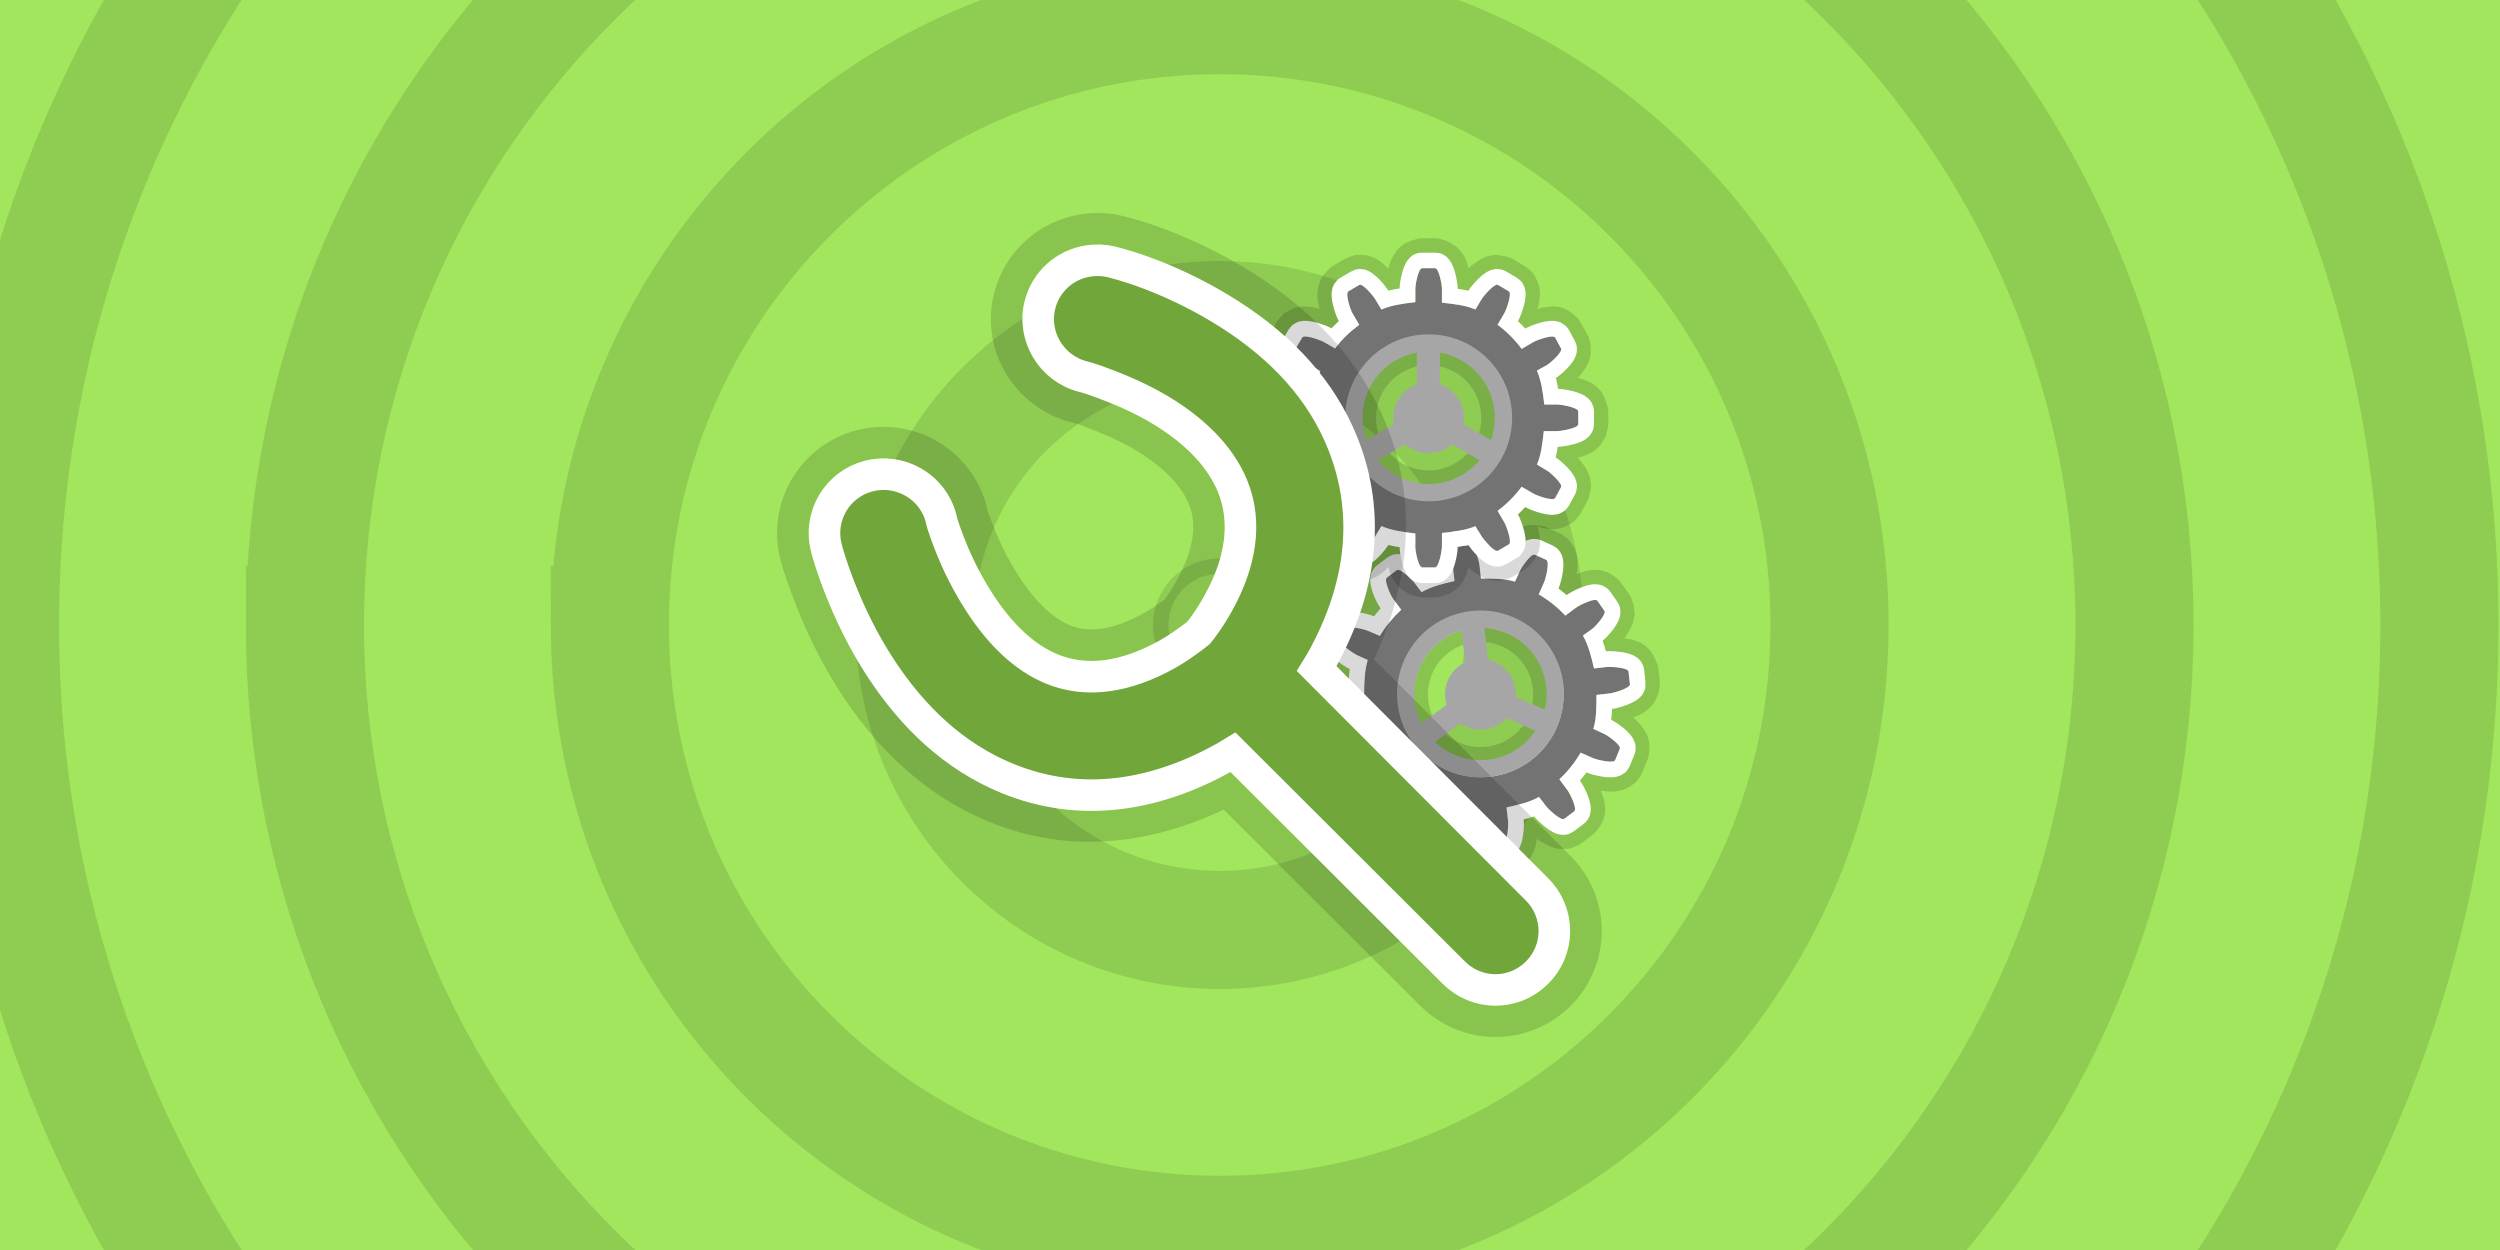
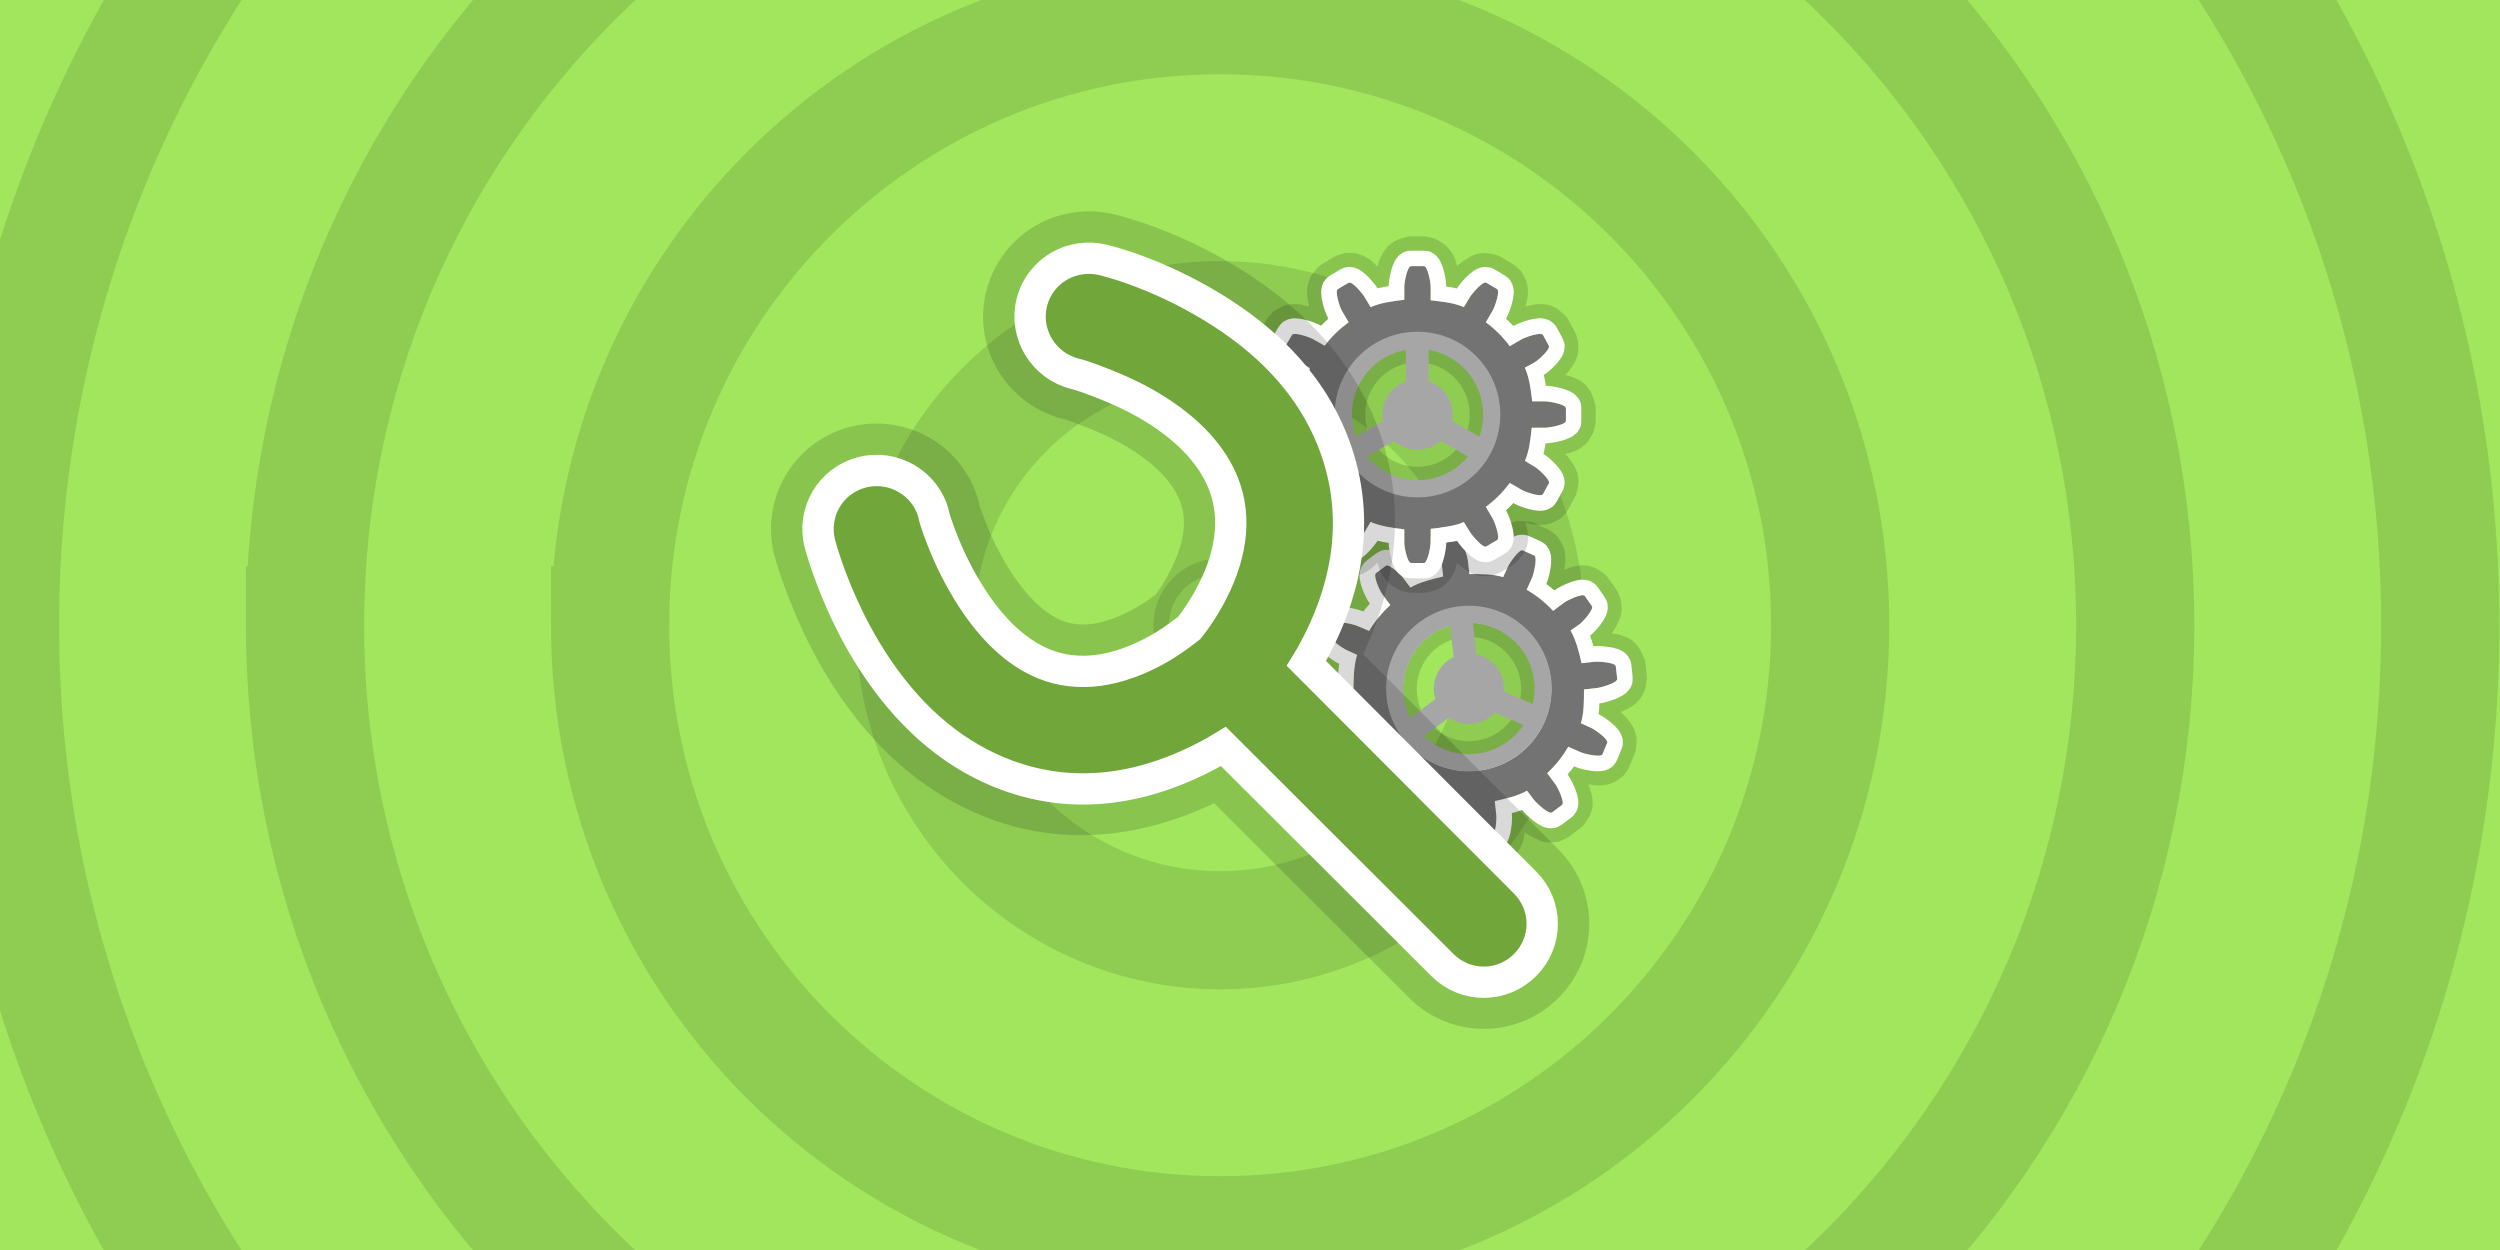
- <svg xmlns="http://www.w3.org/2000/svg" xmlns:xlink="http://www.w3.org/1999/xlink" xml:space="preserve" stroke-miterlimit="10" viewBox="0 0 158.75 79.375">
+ <svg xmlns="http://www.w3.org/2000/svg" xmlns:xlink="http://www.w3.org/1999/xlink" xml:space="preserve" width="160" height="80" stroke-miterlimit="10">
  <defs>
-     <path id="b" d="M92.556 34.703c-.246.028-.32 1.079-.29 1.353l.094.839c-.727.168-1.468.347-2.09.705l-.443-.58c-.163-.222-.93-.963-1.129-.817l-.638.48c-.199.147.237 1.117.401 1.34l.518.696c-.536.502-.985 1.026-1.355 1.66l-.76-.323c-.252-.11-1.298-.353-1.397-.127l-.327.728c-.1.227.796.842 1.05.952l.662.303c-.206.68-.226 1.428-.23 2.164l-.838.094c-.275.03-1.284.335-1.256.58l.09.808c.028.246 1.079.32 1.353.29l.87-.098c.168.721.316 1.444.67 2.063l-.579.442c-.222.164-.96.961-.814 1.16l.48.638c.147.2 1.113-.268 1.336-.432l.665-.514a7.262 7.262 0 0 0 1.692 1.351l-.351.794c-.111.253-.322 1.295-.096 1.395l.728.327c.227.099.81-.793.921-1.046l.303-.663c.687.211 1.45.223 2.195.226l.094.839c.03.274.335 1.283.58 1.256l.808-.09c.246-.028.32-1.08.289-1.354l-.097-.87c.721-.167 1.444-.315 2.063-.67l.442.58c.164.222.961.96 1.16.813l.638-.48c.199-.146-.268-1.113-.432-1.335l-.518-.697a7.308 7.308 0 0 0 1.352-1.692l.794.352c.253.11 1.298.353 1.397.127l.297-.725c.099-.227-.766-.845-1.019-.956l-.663-.303c.21-.681.194-1.42.199-2.16l.839-.094c.274-.03 1.314-.338 1.287-.584l-.091-.807c-.027-.246-1.109-.317-1.384-.286l-.807.09c-.168-.726-.348-1.468-.705-2.09l.583-.412c.222-.163.929-.957.782-1.156l-.449-.642c-.146-.199-1.113.269-1.335.432l-.697.519a7.233 7.233 0 0 0-1.692-1.352l.352-.794c.11-.253.353-1.299.127-1.398l-.729-.327c-.226-.1-.84.796-.952 1.05l-.303.662c-.682-.21-1.42-.194-2.16-.199l-.097-.87c-.031-.274-.335-1.282-.581-1.255l-.807.09Zm.875 4.179a5.25 5.25 0 1 1 1.166 10.435 5.25 5.25 0 0 1-1.166-10.435Z" />
-     <path id="d" d="M90.313 17.031c-.248 0-.438 1.037-.438 1.313v.843c-.741.087-1.497.183-2.156.47l-.375-.626c-.138-.239-.817-1.06-1.031-.937l-.688.406c-.214.123.112 1.136.25 1.375l.438.75c-.59.439-1.094.91-1.532 1.5l-.719-.406c-.239-.138-1.251-.495-1.374-.282l-.407.688c-.123.214.699.924.938 1.063l.625.375c-.28.652-.384 1.393-.469 2.125h-.844c-.276 0-1.312.19-1.312.437v.813c0 .247 1.036.437 1.312.437h.875c.087.735.154 1.47.438 2.125l-.625.375c-.24.138-1.061.849-.938 1.063l.406.687c.124.214 1.136-.143 1.376-.281l.718-.438a7.26 7.26 0 0 0 1.531 1.532l-.437.75c-.138.239-.464 1.251-.25 1.374l.688.407c.213.123.893-.699 1.03-.938l.376-.625c.659.286 1.415.383 2.156.469v.844c0 .276.19 1.312.438 1.312h.812c.247 0 .438-1.036.438-1.312v-.875c.735-.087 1.47-.154 2.124-.438l.376.625c.138.24.848 1.061 1.062.938l.688-.407c.213-.123-.144-1.135-.282-1.374l-.437-.75a7.303 7.303 0 0 0 1.531-1.532l.75.438c.24.138 1.251.495 1.375.281l.375-.688c.124-.213-.667-.924-.906-1.062l-.625-.375c.284-.654.35-1.39.437-2.125h.844c.276 0 1.344-.19 1.344-.438v-.812c0-.247-1.068-.438-1.344-.438h-.813c-.086-.74-.182-1.497-.468-2.156l.625-.343c.239-.139 1.03-.849.906-1.063l-.375-.688c-.124-.213-1.136.144-1.375.282l-.75.437a7.239 7.239 0 0 0-1.531-1.531l.437-.75c.138-.24.495-1.252.281-1.375l-.687-.406c-.214-.124-.924.698-1.063.937l-.374.625c-.655-.284-1.39-.35-2.126-.437v-.875c0-.276-.19-1.313-.437-1.313h-.813Zm.406 4.25a5.25 5.25 0 1 1 0 10.5 5.25 5.25 0 0 1 0-10.5Z" />
+     <path id="b" d="M92.556 34.703c-.246.028-.32 1.079-.29 1.353l.094.839c-.727.168-1.468.347-2.09.705l-.443-.58c-.163-.222-.93-.963-1.129-.817l-.638.48c-.199.147.237 1.117.401 1.34l.518.696c-.536.502-.985 1.026-1.355 1.66l-.76-.323c-.252-.11-1.298-.353-1.397-.127l-.327.728c-.1.227.796.842 1.05.952l.662.303c-.206.68-.226 1.428-.23 2.164l-.838.094c-.275.03-1.284.335-1.256.58l.09.808c.028.246 1.079.32 1.353.29l.87-.098c.168.721.316 1.444.67 2.063l-.579.442c-.222.164-.96.961-.814 1.16l.48.638c.147.2 1.113-.268 1.336-.432l.665-.514a7.262 7.262 0 0 0 1.692 1.351l-.351.794c-.111.253-.322 1.295-.096 1.395l.728.327c.227.099.81-.793.921-1.046l.303-.663c.687.211 1.45.223 2.195.226l.094.839c.03.274.335 1.283.58 1.256l.808-.09c.246-.028.32-1.08.289-1.354l-.097-.87c.721-.167 1.444-.315 2.063-.67l.442.58c.164.222.961.96 1.16.813l.638-.48c.199-.146-.268-1.113-.432-1.335l-.518-.697a7.308 7.308 0 0 0 1.352-1.692l.794.352c.253.11 1.298.353 1.397.127l.297-.725c.099-.227-.766-.845-1.019-.956l-.663-.303c.21-.681.194-1.42.199-2.16l.839-.094c.274-.03 1.314-.338 1.287-.584l-.091-.807c-.027-.246-1.109-.317-1.384-.286l-.807.09c-.168-.726-.348-1.468-.705-2.09l.583-.412c.222-.163.929-.957.782-1.156l-.449-.642c-.146-.199-1.113.269-1.335.432l-.697.519a7.233 7.233 0 0 0-1.692-1.352l.352-.794c.11-.253.353-1.299.127-1.398l-.729-.327c-.226-.1-.84.796-.952 1.05l-.303.662c-.682-.21-1.42-.194-2.16-.199l-.097-.87c-.031-.274-.335-1.282-.581-1.255zm.875 4.179a5.25 5.25 0 1 1 1.166 10.435 5.25 5.25 0 0 1-1.166-10.435z" />
+     <path id="d" d="M90.313 17.031c-.248 0-.438 1.037-.438 1.313v.843c-.741.087-1.497.183-2.156.47l-.375-.626c-.138-.239-.817-1.06-1.031-.937l-.688.406c-.214.123.112 1.136.25 1.375l.438.75c-.59.439-1.094.91-1.532 1.5l-.719-.406c-.239-.138-1.251-.495-1.374-.282l-.407.688c-.123.214.699.924.938 1.063l.625.375c-.28.652-.384 1.393-.469 2.125h-.844c-.276 0-1.312.19-1.312.437v.813c0 .247 1.036.437 1.312.437h.875c.087.735.154 1.47.438 2.125l-.625.375c-.24.138-1.061.849-.938 1.063l.406.687c.124.214 1.136-.143 1.376-.281l.718-.438a7.26 7.26 0 0 0 1.531 1.532l-.437.75c-.138.239-.464 1.251-.25 1.374l.688.407c.213.123.893-.699 1.03-.938l.376-.625c.659.286 1.415.383 2.156.469v.844c0 .276.19 1.312.438 1.312h.812c.247 0 .438-1.036.438-1.312v-.875c.735-.087 1.47-.154 2.124-.438l.376.625c.138.24.848 1.061 1.062.938l.688-.407c.213-.123-.144-1.135-.282-1.374l-.437-.75a7.303 7.303 0 0 0 1.531-1.532l.75.438c.24.138 1.251.495 1.375.281l.375-.688c.124-.213-.667-.924-.906-1.062l-.625-.375c.284-.654.35-1.39.437-2.125h.844c.276 0 1.344-.19 1.344-.438v-.812c0-.247-1.068-.438-1.344-.438h-.813c-.086-.74-.182-1.497-.468-2.156l.625-.343c.239-.139 1.03-.849.906-1.063l-.375-.688c-.124-.213-1.136.144-1.375.282l-.75.437a7.239 7.239 0 0 0-1.531-1.531l.437-.75c.138-.24.495-1.252.281-1.375l-.687-.406c-.214-.124-.924.698-1.063.937l-.374.625c-.655-.284-1.39-.35-2.126-.437v-.875c0-.276-.19-1.313-.437-1.313h-.813zm.406 4.25a5.25 5.25 0 1 1 0 10.5 5.25 5.25 0 0 1 0-10.5z" />
  </defs>
  <clipPath id="a">
-     <path d="M0 0h158.75v79.375H0z" />
+     <path d="M0 0h158.75v79.375H0Z" />
  </clipPath>
-   <g clip-path="url(#a)">
-     <path fill="#a1e65c" d="M0 79.375V0h158.75v79.375H0Z" />
+   <g clip-path="url(#a)" transform="scale(1.00822)">
+     <path fill="#a1e65c" d="M0 79.375V0h158.75v79.375z" />
    <g fill="none" stroke="#8fcc52" stroke-width="7.5">
      <path d="M0 39.688C0-3.089 34.676-37.764 77.451-37.764c42.776 0 77.452 34.676 77.452 77.452 0 42.775-34.676 77.451-77.451 77.451C34.675 117.139 0 82.463 0 39.688Z" />
-       <path d="M19.363 39.688c0-32.082 26.007-58.09 58.088-58.09 32.082 0 58.089 26.008 58.089 58.09 0 32.081-26.007 58.088-58.088 58.088-32.082 0-58.09-26.007-58.09-58.088Z" />
-       <path d="M38.726 39.688C38.726 18.3 56.064.962 77.45.962c21.388 0 38.726 17.338 38.726 38.725 0 21.388-17.338 38.726-38.726 38.726-21.387 0-38.725-17.338-38.725-38.725Z" />
-       <path d="M58.089 39.688c0-10.694 8.669-19.363 19.362-19.363 10.694 0 19.363 8.669 19.363 19.363 0 10.693-8.669 19.362-19.362 19.362-10.694 0-19.363-8.669-19.363-19.362Z" />
-       <path d="M76.967 39.688a.484.484 0 1 1 .969 0 .484.484 0 0 1-.969 0Z" />
+       <path d="M19.363 39.688c0-32.082 26.007-58.09 58.088-58.09 32.082 0 58.089 26.008 58.089 58.09 0 32.081-26.007 58.088-58.088 58.088-32.082 0-58.09-26.007-58.09-58.088z" />
+       <path d="M38.726 39.688C38.726 18.3 56.064.962 77.45.962c21.388 0 38.726 17.338 38.726 38.725 0 21.388-17.338 38.726-38.726 38.726-21.387 0-38.725-17.338-38.725-38.725z" />
+       <path d="M58.089 39.688c0-10.694 8.669-19.363 19.362-19.363 10.694 0 19.363 8.669 19.363 19.363 0 10.693-8.669 19.362-19.362 19.362-10.694 0-19.363-8.669-19.363-19.362z" />
+       <path d="M76.967 39.688a.484.484 0 1 1 .969 0 .484.484 0 0 1-.969 0z" />
    </g>
  </g>
-   <path fill-opacity=".15" d="M92.344 32.809c-.083.009-.164.039-.245.059 0 0-.463.164-.776.37 0 0-.264.23-.342.32a2.28 2.28 0 0 0-.369.64c-.12.312-.162.552-.196.776-.168-.137-.33-.29-.614-.435-.157-.08-.358-.183-.815-.255 0 0-.34-.01-.718.05l-.48.21c-.08.044-.161.097-.234.152l-.638.48a1.838 1.838 0 0 0-.172.145s-.32.389-.487.715c0 0-.087.307-.11.42a2.31 2.31 0 0 0-.013.725c.046.341.134.573.214.794.004.01 0 .021.004.031-.225-.034-.462-.09-.794-.068-.175.01-.373.016-.797.183 0 0-.322.176-.614.415l-.3.41c-.04.067-.072.13-.103.2l-.328.729a1.962 1.962 0 0 0-.096.262s-.083.51-.058.887c0 0 .07.317.11.428.125.311.274.483.384.618.205.253.36.427.535.569-.202.08-.422.151-.687.328-.146.098-.31.241-.593.6 0 0-.172.312-.303.664l-.072.48c-.002.083-.013.169-.004.251l.09.808c.01.082.04.164.06.245 0 0 .164.462.37.776 0 0 .23.264.32.341.265.212.475.306.639.37.297.113.528.134.742.168-.14.177-.252.38-.396.673-.078.157-.19.336-.259.784 0 0-.01.345.05.717l.21.48c.044.08.097.161.152.235l.48.638c.047.062.09.116.145.172 0 0 .377.318.715.486 0 0 .338.117.455.138.334.048.55.01.721-.018.33-.052.548-.16.76-.242-.002.01.004.02.003.031-.03.235-.064.48-.034.822.016.173.043.382.215.793 0 0 .176.302.41.583l.38.304c.066.04.13.072.2.103l.729.328c.083.037.175.07.262.096 0 0 .506.083.887.058 0 0 .346-.072.46-.114.316-.129.482-.271.617-.384.244-.204.37-.388.503-.559.083.211.177.436.363.714.098.146.241.31.6.593 0 0 .312.172.663.304l.48.072c.083.002.17.012.252.003l.808-.09c.082-.01.164-.039.245-.059 0 0 .462-.164.776-.37 0 0 .264-.23.341-.32.212-.265.306-.476.37-.64.113-.297.135-.528.168-.741.177.139.38.251.673.396.157.077.336.19.784.258 0 0 .345.01.717-.049l.48-.21c.081-.044.161-.097.234-.152l.639-.48c.062-.047.116-.091.172-.145 0 0 .318-.377.486-.715 0 0 .117-.339.138-.456.048-.333.01-.549-.018-.72-.055-.342-.16-.572-.245-.791.233.035.479.087.825.065.174-.011.373-.017.797-.183 0 0 .321-.177.614-.415l.3-.41c.052-.086.089-.174.127-.267l.296-.724c.026-.063.054-.132.073-.197 0 0 .08-.49.061-.856 0 0-.072-.318-.11-.428a2.18 2.18 0 0 0-.353-.62 3.694 3.694 0 0 0-.569-.598c.203-.079.421-.155.686-.328.147-.096.34-.218.628-.573 0 0 .165-.307.303-.663l.069-.51c.002-.086.013-.167.003-.253l-.09-.807c-.01-.085-.038-.162-.059-.245 0 0-.191-.487-.404-.804 0 0-.229-.265-.321-.341-.268-.208-.472-.277-.636-.338-.296-.11-.526-.137-.742-.169.144-.188.278-.396.424-.707.074-.159.169-.337.228-.78 0 0-.018-.353-.08-.715l-.176-.452c-.033-.06-.076-.12-.114-.176l-.449-.641a1.948 1.948 0 0 0-.183-.231s-.377-.319-.715-.487c0 0-.339-.117-.456-.137-.333-.049-.549-.01-.721.017-.341.055-.571.16-.79.246.035-.233.087-.48.065-.825-.011-.175-.017-.373-.183-.797 0 0-.177-.322-.415-.614l-.41-.3a1.745 1.745 0 0 0-.201-.103l-.728-.328a1.962 1.962 0 0 0-.263-.096s-.51-.083-.887-.058c0 0-.317.07-.427.11-.312.125-.483.274-.618.384-.253.205-.428.36-.57.535-.079-.202-.15-.422-.327-.687-.098-.146-.242-.31-.601-.593 0 0-.312-.172-.663-.303l-.48-.072c-.083-.002-.169-.013-.252-.004l-.807.09Zm1.299 7.967a3.34 3.34 0 0 1 3.694 2.952 3.34 3.34 0 0 1-2.951 3.694 3.34 3.34 0 0 1-3.695-2.951 3.34 3.34 0 0 1 2.952-3.695Z" />
-   <use xlink:href="#b" fill="#737373" />
+   <path fill-opacity=".15" d="M92.344 32.809c-.083.009-.164.039-.245.059 0 0-.463.164-.776.37 0 0-.264.23-.342.32a2.28 2.28 0 0 0-.369.64 3.43 3.43 0 0 0-.196.776c-.168-.137-.33-.29-.614-.435-.157-.08-.358-.183-.815-.255 0 0-.34-.01-.718.05l-.48.21c-.08.044-.161.097-.234.152l-.638.48a1.838 1.838 0 0 0-.172.145s-.32.389-.487.715c0 0-.087.307-.11.42a2.31 2.31 0 0 0-.013.725c.046.341.134.573.214.794.004.01 0 .021.004.031-.225-.034-.462-.09-.794-.068-.175.01-.373.016-.797.183 0 0-.322.176-.614.415l-.3.41c-.04.067-.072.13-.103.2l-.328.729a1.962 1.962 0 0 0-.096.262s-.083.51-.058.887c0 0 .07.317.11.428.125.311.274.483.384.618.205.253.36.427.535.569-.202.08-.422.151-.687.328-.146.098-.31.241-.593.6 0 0-.172.312-.303.664l-.072.48c-.002.083-.013.169-.004.251l.09.808c.01.082.04.164.06.245 0 0 .164.462.37.776 0 0 .23.264.32.341.265.212.475.306.639.37.297.113.528.134.742.168-.14.177-.252.38-.396.673-.078.157-.19.336-.259.784 0 0-.01.345.05.717l.21.48c.044.08.097.161.152.235l.48.638c.047.062.09.116.145.172 0 0 .377.318.715.486 0 0 .338.117.455.138.334.048.55.01.721-.018.33-.052.548-.16.76-.242-.002.01.004.02.003.031-.03.235-.064.48-.034.822.016.173.043.382.215.793 0 0 .176.302.41.583l.38.304c.066.04.13.072.2.103l.729.328c.083.037.175.07.262.096 0 0 .506.083.887.058 0 0 .346-.072.46-.114.316-.129.482-.271.617-.384.244-.204.37-.388.503-.559.083.211.177.436.363.714.098.146.241.31.6.593 0 0 .312.172.663.304l.48.072c.083.002.17.012.252.003l.808-.09c.082-.01.164-.039.245-.059 0 0 .462-.164.776-.37 0 0 .264-.23.341-.32a2.3 2.3 0 0 0 .37-.64c.113-.297.135-.528.168-.741.177.139.38.251.673.396.157.077.336.19.784.258 0 0 .345.01.717-.049l.48-.21c.081-.044.161-.097.234-.152l.639-.48c.062-.047.116-.091.172-.145 0 0 .318-.377.486-.715 0 0 .117-.339.138-.456.048-.333.01-.549-.018-.72-.055-.342-.16-.572-.245-.791.233.035.479.087.825.065.174-.011.373-.017.797-.183 0 0 .321-.177.614-.415l.3-.41c.052-.086.089-.174.127-.267l.296-.724c.026-.063.054-.132.073-.197 0 0 .08-.49.061-.856 0 0-.072-.318-.11-.428a2.18 2.18 0 0 0-.353-.62 3.694 3.694 0 0 0-.569-.598c.203-.079.421-.155.686-.328.147-.096.34-.218.628-.573 0 0 .165-.307.303-.663l.069-.51c.002-.086.013-.167.003-.253l-.09-.807c-.01-.085-.038-.162-.059-.245 0 0-.191-.487-.404-.804 0 0-.229-.265-.321-.341-.268-.208-.472-.277-.636-.338-.296-.11-.526-.137-.742-.169.144-.188.278-.396.424-.707.074-.159.169-.337.228-.78 0 0-.018-.353-.08-.715l-.176-.452c-.033-.06-.076-.12-.114-.176l-.449-.641a1.948 1.948 0 0 0-.183-.231s-.377-.319-.715-.487c0 0-.339-.117-.456-.137-.333-.049-.549-.01-.721.017-.341.055-.571.16-.79.246.035-.233.087-.48.065-.825-.011-.175-.017-.373-.183-.797 0 0-.177-.322-.415-.614l-.41-.3a1.745 1.745 0 0 0-.201-.103l-.728-.328a1.962 1.962 0 0 0-.263-.096s-.51-.083-.887-.058c0 0-.317.07-.427.11-.312.125-.483.274-.618.384-.253.205-.428.36-.57.535-.079-.202-.15-.422-.327-.687-.098-.146-.242-.31-.601-.593 0 0-.312-.172-.663-.303l-.48-.072c-.083-.002-.169-.013-.252-.004l-.807.09zm1.299 7.967a3.34 3.34 0 0 1 3.694 2.952 3.34 3.34 0 0 1-2.951 3.694 3.34 3.34 0 0 1-3.695-2.951 3.34 3.34 0 0 1 2.952-3.695z" />
+   <use xlink:href="#b" width="100%" height="100%" fill="#737373" />
  <mask id="c" width="20.974" height="20.974" x="83.527" y="33.612" maskUnits="userSpaceOnUse">
-     <path fill="#fff" d="M83.527 33.612h20.974v20.974H83.527z" />
-     <use xlink:href="#b" fill-rule="evenodd" />
+     <path fill="#fff" d="M83.527 33.612h20.974v20.974H83.527Z" />
+     <use xlink:href="#b" width="100%" height="100%" fill-rule="evenodd" />
  </mask>
-   <use xlink:href="#b" fill="none" stroke="#fff" stroke-linecap="round" stroke-width="2" mask="url(#c)" />
-   <path fill="#a6a6a6" d="m92.744 39.462 1.456-.163.488 4.368-1.456.163-.488-4.368Z" />
-   <path fill="#a6a6a6" d="m98.644 45.305-.587 1.342-4.027-1.761.587-1.343 4.027 1.762Z" />
-   <path fill="#a6a6a6" d="m89.765 46.297.869 1.18 3.539-2.607-.87-1.18-3.538 2.607Z" />
-   <path fill="#a6a6a6" d="M91.778 44.35a2.25 2.25 0 1 1 4.472-.5 2.25 2.25 0 0 1-4.472.5Z" />
-   <path fill="none" stroke="#a6a6a6" stroke-linecap="round" stroke-width="1.1" d="M89.294 44.627a4.75 4.75 0 1 1 9.441-1.055 4.75 4.75 0 0 1-9.441 1.055Z" />
-   <path fill-opacity=".15" d="M90.313 15.125c-.084 0-.168.02-.25.031 0 0-.478.112-.813.281 0 0-.288.2-.375.282a2.28 2.28 0 0 0-.438.594 3.448 3.448 0 0 0-.28.75c-.153-.155-.297-.325-.563-.5-.147-.098-.335-.222-.781-.344 0 0-.338-.05-.72-.032l-.5.157a1.976 1.976 0 0 0-.25.125l-.687.406a1.822 1.822 0 0 0-.187.125s-.36.35-.563.656c0 0-.121.296-.156.407-.09.317-.098.545-.094.718.008.344.07.584.125.813.003.01-.002.02 0 .031-.22-.058-.448-.14-.781-.156-.175-.009-.373-.025-.813.093 0 0-.339.14-.656.344l-.344.375c-.047.062-.085.12-.124.188l-.407.687c-.047.08-.09.165-.125.25 0 0-.139.498-.156.875 0 0 .035.323.063.438.089.323.218.51.312.656.176.274.31.465.469.625-.21.057-.436.104-.719.25-.156.081-.335.205-.656.531 0 0-.206.29-.375.625l-.125.469c-.011.082-.031.167-.031.25v.813c0 .083.02.167.03.25 0 0 .113.477.282.812 0 0 .2.288.281.375.24.24.438.357.594.438.283.146.51.193.719.25-.158.16-.293.35-.469.625-.094.146-.227.312-.344.75 0 0-.048.341-.031.718l.156.5c.035.085.078.171.125.25l.406.688c.04.067.078.125.126.187 0 0 .339.358.656.563 0 0 .323.154.437.187.326.085.545.071.719.063.332-.016.562-.098.781-.157-.002.01.003.021 0 .032-.055.23-.117.468-.125.812-.004.175 0 .385.125.813 0 0 .142.32.344.625l.344.343c.06.047.121.087.187.126l.688.406c.078.046.166.09.25.125 0 0 .493.138.875.156 0 0 .351-.033.469-.063.328-.093.51-.215.656-.312.266-.176.41-.345.562-.5.06.22.127.453.281.75.082.156.206.335.532.656 0 0 .29.206.625.375l.469.125c.082.011.166.032.25.032h.812c.083 0 .168-.02.25-.032 0 0 .478-.111.813-.281 0 0 .287-.2.374-.281.24-.24.357-.438.438-.594.147-.283.193-.51.25-.719.16.159.35.293.625.469.147.094.313.227.75.344 0 0 .342.048.719.031l.5-.156c.085-.035.17-.078.25-.125l.687-.407c.068-.04.126-.077.188-.124 0 0 .358-.34.562-.657 0 0 .154-.323.188-.437.085-.326.07-.545.062-.719-.016-.345-.095-.586-.156-.813.228.061.467.14.813.157.175.008.372.025.812-.094 0 0 .34-.14.656-.344l.344-.375c.061-.079.108-.162.156-.25l.375-.687a1.91 1.91 0 0 0 .094-.188s.134-.477.156-.843c0 0-.037-.324-.062-.438a2.21 2.21 0 0 0-.281-.656 3.724 3.724 0 0 0-.5-.657c.21-.056.435-.107.718-.25.157-.078.362-.178.688-.5 0 0 .198-.286.375-.625l.125-.5c.011-.084.031-.164.031-.25v-.812c0-.086-.02-.165-.031-.25 0 0-.136-.506-.313-.844 0 0-.198-.289-.281-.375-.243-.235-.438-.328-.594-.406-.283-.142-.508-.194-.718-.25.163-.17.32-.363.5-.656.091-.15.205-.316.312-.75 0 0 .022-.352 0-.719l-.125-.469a1.917 1.917 0 0 0-.094-.187l-.375-.688a1.867 1.867 0 0 0-.156-.25s-.34-.358-.656-.562c0 0-.324-.154-.438-.188-.326-.085-.544-.07-.719-.062-.345.016-.585.095-.812.156.06-.228.14-.467.156-.813.009-.175.025-.372-.094-.812 0 0-.139-.34-.343-.656L96.969 17a1.762 1.762 0 0 0-.188-.125l-.687-.406a1.95 1.95 0 0 0-.25-.125s-.498-.14-.875-.157c0 0-.323.035-.438.063-.323.09-.51.219-.656.313-.274.176-.465.31-.625.468-.057-.209-.103-.436-.25-.718-.081-.157-.205-.336-.531-.657 0 0-.29-.205-.625-.375l-.469-.125c-.082-.01-.167-.031-.25-.031h-.813Zm.406 8.063a3.34 3.34 0 0 1 3.344 3.343 3.34 3.34 0 0 1-3.344 3.344 3.34 3.34 0 0 1-3.344-3.344 3.34 3.34 0 0 1 3.344-3.343Z" />
-   <use xlink:href="#d" fill="#737373" />
+   <use xlink:href="#b" width="100%" height="100%" fill="none" stroke="#fff" stroke-linecap="round" stroke-width="2" mask="url(#c)" />
+   <path fill="#a6a6a6" d="m92.744 39.462 1.456-.163.488 4.368-1.456.163z" />
+   <path fill="#a6a6a6" d="m98.644 45.305-.587 1.342-4.027-1.761.587-1.343z" />
+   <path fill="#a6a6a6" d="m89.765 46.297.869 1.18 3.539-2.607-.87-1.18z" />
+   <path fill="#a6a6a6" d="M91.778 44.35a2.25 2.25 0 1 1 4.472-.5 2.25 2.25 0 0 1-4.472.5z" />
+   <path fill="none" stroke="#a6a6a6" stroke-linecap="round" stroke-width="1.1" d="M89.294 44.627a4.75 4.75 0 1 1 9.441-1.055 4.75 4.75 0 0 1-9.441 1.055z" />
+   <path fill-opacity=".15" d="M90.313 15.125c-.084 0-.168.02-.25.031 0 0-.478.112-.813.281 0 0-.288.2-.375.282a2.28 2.28 0 0 0-.438.594 3.448 3.448 0 0 0-.28.75c-.153-.155-.297-.325-.563-.5-.147-.098-.335-.222-.781-.344 0 0-.338-.05-.72-.032l-.5.157a1.976 1.976 0 0 0-.25.125l-.687.406a1.822 1.822 0 0 0-.187.125s-.36.35-.563.656c0 0-.121.296-.156.407a2.3 2.3 0 0 0-.094.718c.008.344.07.584.125.813.003.01-.002.02 0 .031-.22-.058-.448-.14-.781-.156-.175-.009-.373-.025-.813.093 0 0-.339.14-.656.344l-.344.375c-.047.062-.085.12-.124.188l-.407.687a2.01 2.01 0 0 0-.125.25s-.139.498-.156.875c0 0 .035.323.063.438.089.323.218.51.312.656.176.274.31.465.469.625-.21.057-.436.104-.719.25-.156.081-.335.205-.656.531 0 0-.206.29-.375.625l-.125.469c-.011.082-.031.167-.031.25v.813c0 .083.02.167.03.25 0 0 .113.477.282.812 0 0 .2.288.281.375.24.24.438.357.594.438.283.146.51.193.719.25-.158.16-.293.35-.469.625-.094.146-.227.312-.344.75 0 0-.048.341-.031.718l.156.5c.035.085.078.171.125.25l.406.688a1.8 1.8 0 0 0 .126.187s.339.358.656.563c0 0 .323.154.437.187.326.085.545.071.719.063.332-.016.562-.098.781-.157-.002.01.003.021 0 .032-.055.23-.117.468-.125.812-.004.175 0 .385.125.813 0 0 .142.32.344.625l.344.343c.06.047.121.087.187.126l.688.406c.078.046.166.09.25.125 0 0 .493.138.875.156 0 0 .351-.033.469-.063.328-.093.51-.215.656-.312.266-.176.41-.345.562-.5.06.22.127.453.281.75.082.156.206.335.532.656 0 0 .29.206.625.375l.469.125c.082.011.166.032.25.032h.812c.083 0 .168-.02.25-.032 0 0 .478-.111.813-.281 0 0 .287-.2.374-.281.24-.24.357-.438.438-.594.147-.283.193-.51.25-.719.16.159.35.293.625.469.147.094.313.227.75.344 0 0 .342.048.719.031l.5-.156a2.01 2.01 0 0 0 .25-.125l.687-.407a1.85 1.85 0 0 0 .188-.124s.358-.34.562-.657c0 0 .154-.323.188-.437.085-.326.07-.545.062-.719-.016-.345-.095-.586-.156-.813.228.061.467.14.813.157.175.008.372.025.812-.094 0 0 .34-.14.656-.344l.344-.375c.061-.079.108-.162.156-.25l.375-.687a1.91 1.91 0 0 0 .094-.188s.134-.477.156-.843c0 0-.037-.324-.062-.438a2.21 2.21 0 0 0-.281-.656 3.724 3.724 0 0 0-.5-.657c.21-.056.435-.107.718-.25.157-.078.362-.178.688-.5 0 0 .198-.286.375-.625l.125-.5c.011-.084.031-.164.031-.25v-.812c0-.086-.02-.165-.031-.25 0 0-.136-.506-.313-.844 0 0-.198-.289-.281-.375-.243-.235-.438-.328-.594-.406-.283-.142-.508-.194-.718-.25.163-.17.32-.363.5-.656.091-.15.205-.316.312-.75 0 0 .022-.352 0-.719l-.125-.469a1.917 1.917 0 0 0-.094-.187l-.375-.688a1.867 1.867 0 0 0-.156-.25s-.34-.358-.656-.562c0 0-.324-.154-.438-.188-.326-.085-.544-.07-.719-.062-.345.016-.585.095-.812.156.06-.228.14-.467.156-.813.009-.175.025-.372-.094-.812 0 0-.139-.34-.343-.656L96.969 17a1.762 1.762 0 0 0-.188-.125l-.687-.406a1.95 1.95 0 0 0-.25-.125s-.498-.14-.875-.157c0 0-.323.035-.438.063-.323.09-.51.219-.656.313-.274.176-.465.31-.625.468-.057-.209-.103-.436-.25-.718-.081-.157-.205-.336-.531-.657 0 0-.29-.205-.625-.375l-.469-.125c-.082-.01-.167-.031-.25-.031h-.813zm.406 8.063a3.34 3.34 0 0 1 3.344 3.343 3.34 3.34 0 0 1-3.344 3.344 3.34 3.34 0 0 1-3.344-3.344 3.34 3.34 0 0 1 3.344-3.343z" />
+   <use xlink:href="#d" width="100%" height="100%" fill="#737373" />
  <mask id="e" width="21" height="21" x="80.219" y="16.031" maskUnits="userSpaceOnUse">
    <path fill="#fff" d="M80.219 16.031h21v21h-21z" />
-     <use xlink:href="#d" fill-rule="evenodd" />
+     <use xlink:href="#d" width="100%" height="100%" fill-rule="evenodd" />
  </mask>
-   <use xlink:href="#d" fill="none" stroke="#fff" stroke-linecap="round" stroke-width="2" mask="url(#e)" />
+   <use xlink:href="#d" width="100%" height="100%" fill="none" stroke="#fff" stroke-linecap="round" stroke-width="2" mask="url(#e)" />
  <path fill="#a6a6a6" d="M89.972 21.781h1.465v4.396h-1.465V21.78Z" />
-   <path fill="#a6a6a6" d="m95.186 28.243-.733 1.27-3.806-2.199.732-1.268 3.807 2.197Z" />
-   <path fill="#a6a6a6" d="m86.251 28.243.733 1.27 3.807-2.199-.733-1.268-3.807 2.197Z" />
-   <path fill="#a6a6a6" d="M88.469 26.531a2.25 2.25 0 1 1 4.5 0 2.25 2.25 0 0 1-4.5 0Z" />
-   <path fill="none" stroke="#a6a6a6" stroke-linecap="round" stroke-width="1.1" d="M85.969 26.531a4.75 4.75 0 1 1 9.5 0 4.75 4.75 0 0 1-9.5 0Z" />
-   <path fill="none" stroke="#000" stroke-linecap="round" stroke-opacity=".15" stroke-width="2" d="M68.778 14.601a5.742 5.742 0 0 0-4.688 4.281c-.776 3.098 1.15 6.2 4.22 6.97.095.023.09.013.25.062.266.081.648.236 1.093.406 1.19.454 2.363 1.005 3.375 1.656 1.82 1.171 2.906 2.44 3.406 3.688.628 1.566.4 3.456-.843 5.687-.284.51-.582.983-.875 1.375-.019.024-.019.014-.032.031-.043.032-.032.032-.156.125-.436.328-.904.643-1.375.907-2.247 1.257-4.08 1.465-5.594.843-1.225-.503-2.497-1.635-3.687-3.468a18.674 18.674 0 0 1-1.719-3.375c-.166-.43-.314-.8-.406-1.094-.038-.12.008-.008-.063-.281-.798-3.098-3.973-4.913-7.031-4.125a5.743 5.743 0 0 0-4.125 7c.165.639.471 1.535.906 2.656.717 1.845 1.627 3.721 2.782 5.5 2.252 3.47 5.193 6.26 8.968 7.812 5.091 2.093 10.19 1.244 14.719-1.062l13 12.969a5.745 5.745 0 0 0 8.125 0 5.707 5.707 0 0 0 0-8.094c-3.246-3.254-9.317-9.31-13-13 2.29-4.513 3.134-9.594 1.094-14.688-1.538-3.839-4.365-6.803-7.875-9.062a29.976 29.976 0 0 0-5.5-2.781 23.354 23.354 0 0 0-2.656-.844 5.857 5.857 0 0 0-2.313-.094Z" />
-   <path fill="#70a63a" stroke="#fff" stroke-linecap="round" stroke-width="2" d="M69.101 16.575a3.737 3.737 0 0 0-3.062 2.782c-.504 2.009.741 4.058 2.75 4.562.039.01.144.033.344.094.362.11.772.267 1.218.437 1.28.489 2.58 1.09 3.75 1.844 2.052 1.32 3.486 2.873 4.188 4.625.92 2.298.484 4.853-.938 7.406-.329.591-.683 1.13-1.03 1.594-.116.154-.153.2-.22.281-.078.066-.18.135-.375.282-.467.35-1.001.73-1.593 1.062-2.56 1.432-5.084 1.867-7.344.938-1.74-.716-3.268-2.177-4.594-4.22a20.705 20.705 0 0 1-1.906-3.75 19.94 19.94 0 0 1-.438-1.218c-.063-.2-.083-.335-.093-.375-.517-2.005-2.589-3.204-4.594-2.687a3.74 3.74 0 0 0-2.688 4.562c.14.539.404 1.383.813 2.438.674 1.736 1.526 3.48 2.594 5.125 2.09 3.219 4.741 5.697 8.062 7.062 4.725 1.942 9.476 1.1 13.844-1.344.18-.1.324-.208.5-.312l14.031 14a3.723 3.723 0 0 0 5.281 0 3.723 3.723 0 0 0 0-5.281l-14-14.032c.105-.175.212-.319.313-.5 2.418-4.342 3.24-9.08 1.344-13.812-1.352-3.374-3.837-6.029-7.094-8.125a27.962 27.962 0 0 0-5.125-2.594 21.855 21.855 0 0 0-2.438-.781 3.796 3.796 0 0 0-1.5-.063Z" />
+   <path fill="#a6a6a6" d="m95.186 28.243-.733 1.27-3.806-2.199.732-1.268z" />
+   <path fill="#a6a6a6" d="m86.251 28.243.733 1.27 3.807-2.199-.733-1.268z" />
+   <path fill="#a6a6a6" d="M88.469 26.531a2.25 2.25 0 1 1 4.5 0 2.25 2.25 0 0 1-4.5 0z" />
+   <path fill="none" stroke="#a6a6a6" stroke-linecap="round" stroke-width="1.1" d="M85.969 26.531a4.75 4.75 0 1 1 9.5 0 4.75 4.75 0 0 1-9.5 0z" />
+   <path fill="none" stroke="#000" stroke-linecap="round" stroke-opacity=".15" stroke-width="2" d="M68.778 14.601a5.742 5.742 0 0 0-4.688 4.281c-.776 3.098 1.15 6.2 4.22 6.97.095.023.09.013.25.062.266.081.648.236 1.093.406 1.19.454 2.363 1.005 3.375 1.656 1.82 1.171 2.906 2.44 3.406 3.688.628 1.566.4 3.456-.843 5.687-.284.51-.582.983-.875 1.375-.019.024-.019.014-.032.031-.043.032-.032.032-.156.125-.436.328-.904.643-1.375.907-2.247 1.257-4.08 1.465-5.594.843-1.225-.503-2.497-1.635-3.687-3.468a18.674 18.674 0 0 1-1.719-3.375c-.166-.43-.314-.8-.406-1.094-.038-.12.008-.008-.063-.281-.798-3.098-3.973-4.913-7.031-4.125a5.743 5.743 0 0 0-4.125 7c.165.639.471 1.535.906 2.656.717 1.845 1.627 3.721 2.782 5.5 2.252 3.47 5.193 6.26 8.968 7.812 5.091 2.093 10.19 1.244 14.719-1.062l13 12.969a5.745 5.745 0 0 0 8.125 0 5.707 5.707 0 0 0 0-8.094c-3.246-3.254-9.317-9.31-13-13 2.29-4.513 3.134-9.594 1.094-14.688-1.538-3.839-4.365-6.803-7.875-9.062a29.976 29.976 0 0 0-5.5-2.781 23.354 23.354 0 0 0-2.656-.844 5.857 5.857 0 0 0-2.313-.094z" />
+   <path fill="#70a63a" stroke="#fff" stroke-linecap="round" stroke-width="2" d="M69.101 16.575a3.737 3.737 0 0 0-3.062 2.782c-.504 2.009.741 4.058 2.75 4.562.039.01.144.033.344.094.362.11.772.267 1.218.437 1.28.489 2.58 1.09 3.75 1.844 2.052 1.32 3.486 2.873 4.188 4.625.92 2.298.484 4.853-.938 7.406a14.28 14.28 0 0 1-1.03 1.594 6.39 6.39 0 0 1-.22.281c-.078.066-.18.135-.375.282-.467.35-1.001.73-1.593 1.062-2.56 1.432-5.084 1.867-7.344.938-1.74-.716-3.268-2.177-4.594-4.22a20.705 20.705 0 0 1-1.906-3.75 19.94 19.94 0 0 1-.438-1.218c-.063-.2-.083-.335-.093-.375-.517-2.005-2.589-3.204-4.594-2.687a3.74 3.74 0 0 0-2.688 4.562c.14.539.404 1.383.813 2.438.674 1.736 1.526 3.48 2.594 5.125 2.09 3.219 4.741 5.697 8.062 7.062 4.725 1.942 9.476 1.1 13.844-1.344.18-.1.324-.208.5-.312l14.031 14a3.723 3.723 0 0 0 5.281 0 3.723 3.723 0 0 0 0-5.281l-14-14.032c.105-.175.212-.319.313-.5 2.418-4.342 3.24-9.08 1.344-13.812-1.352-3.374-3.837-6.029-7.094-8.125a27.962 27.962 0 0 0-5.125-2.594 21.855 21.855 0 0 0-2.438-.781 3.796 3.796 0 0 0-1.5-.063z" />
</svg>
